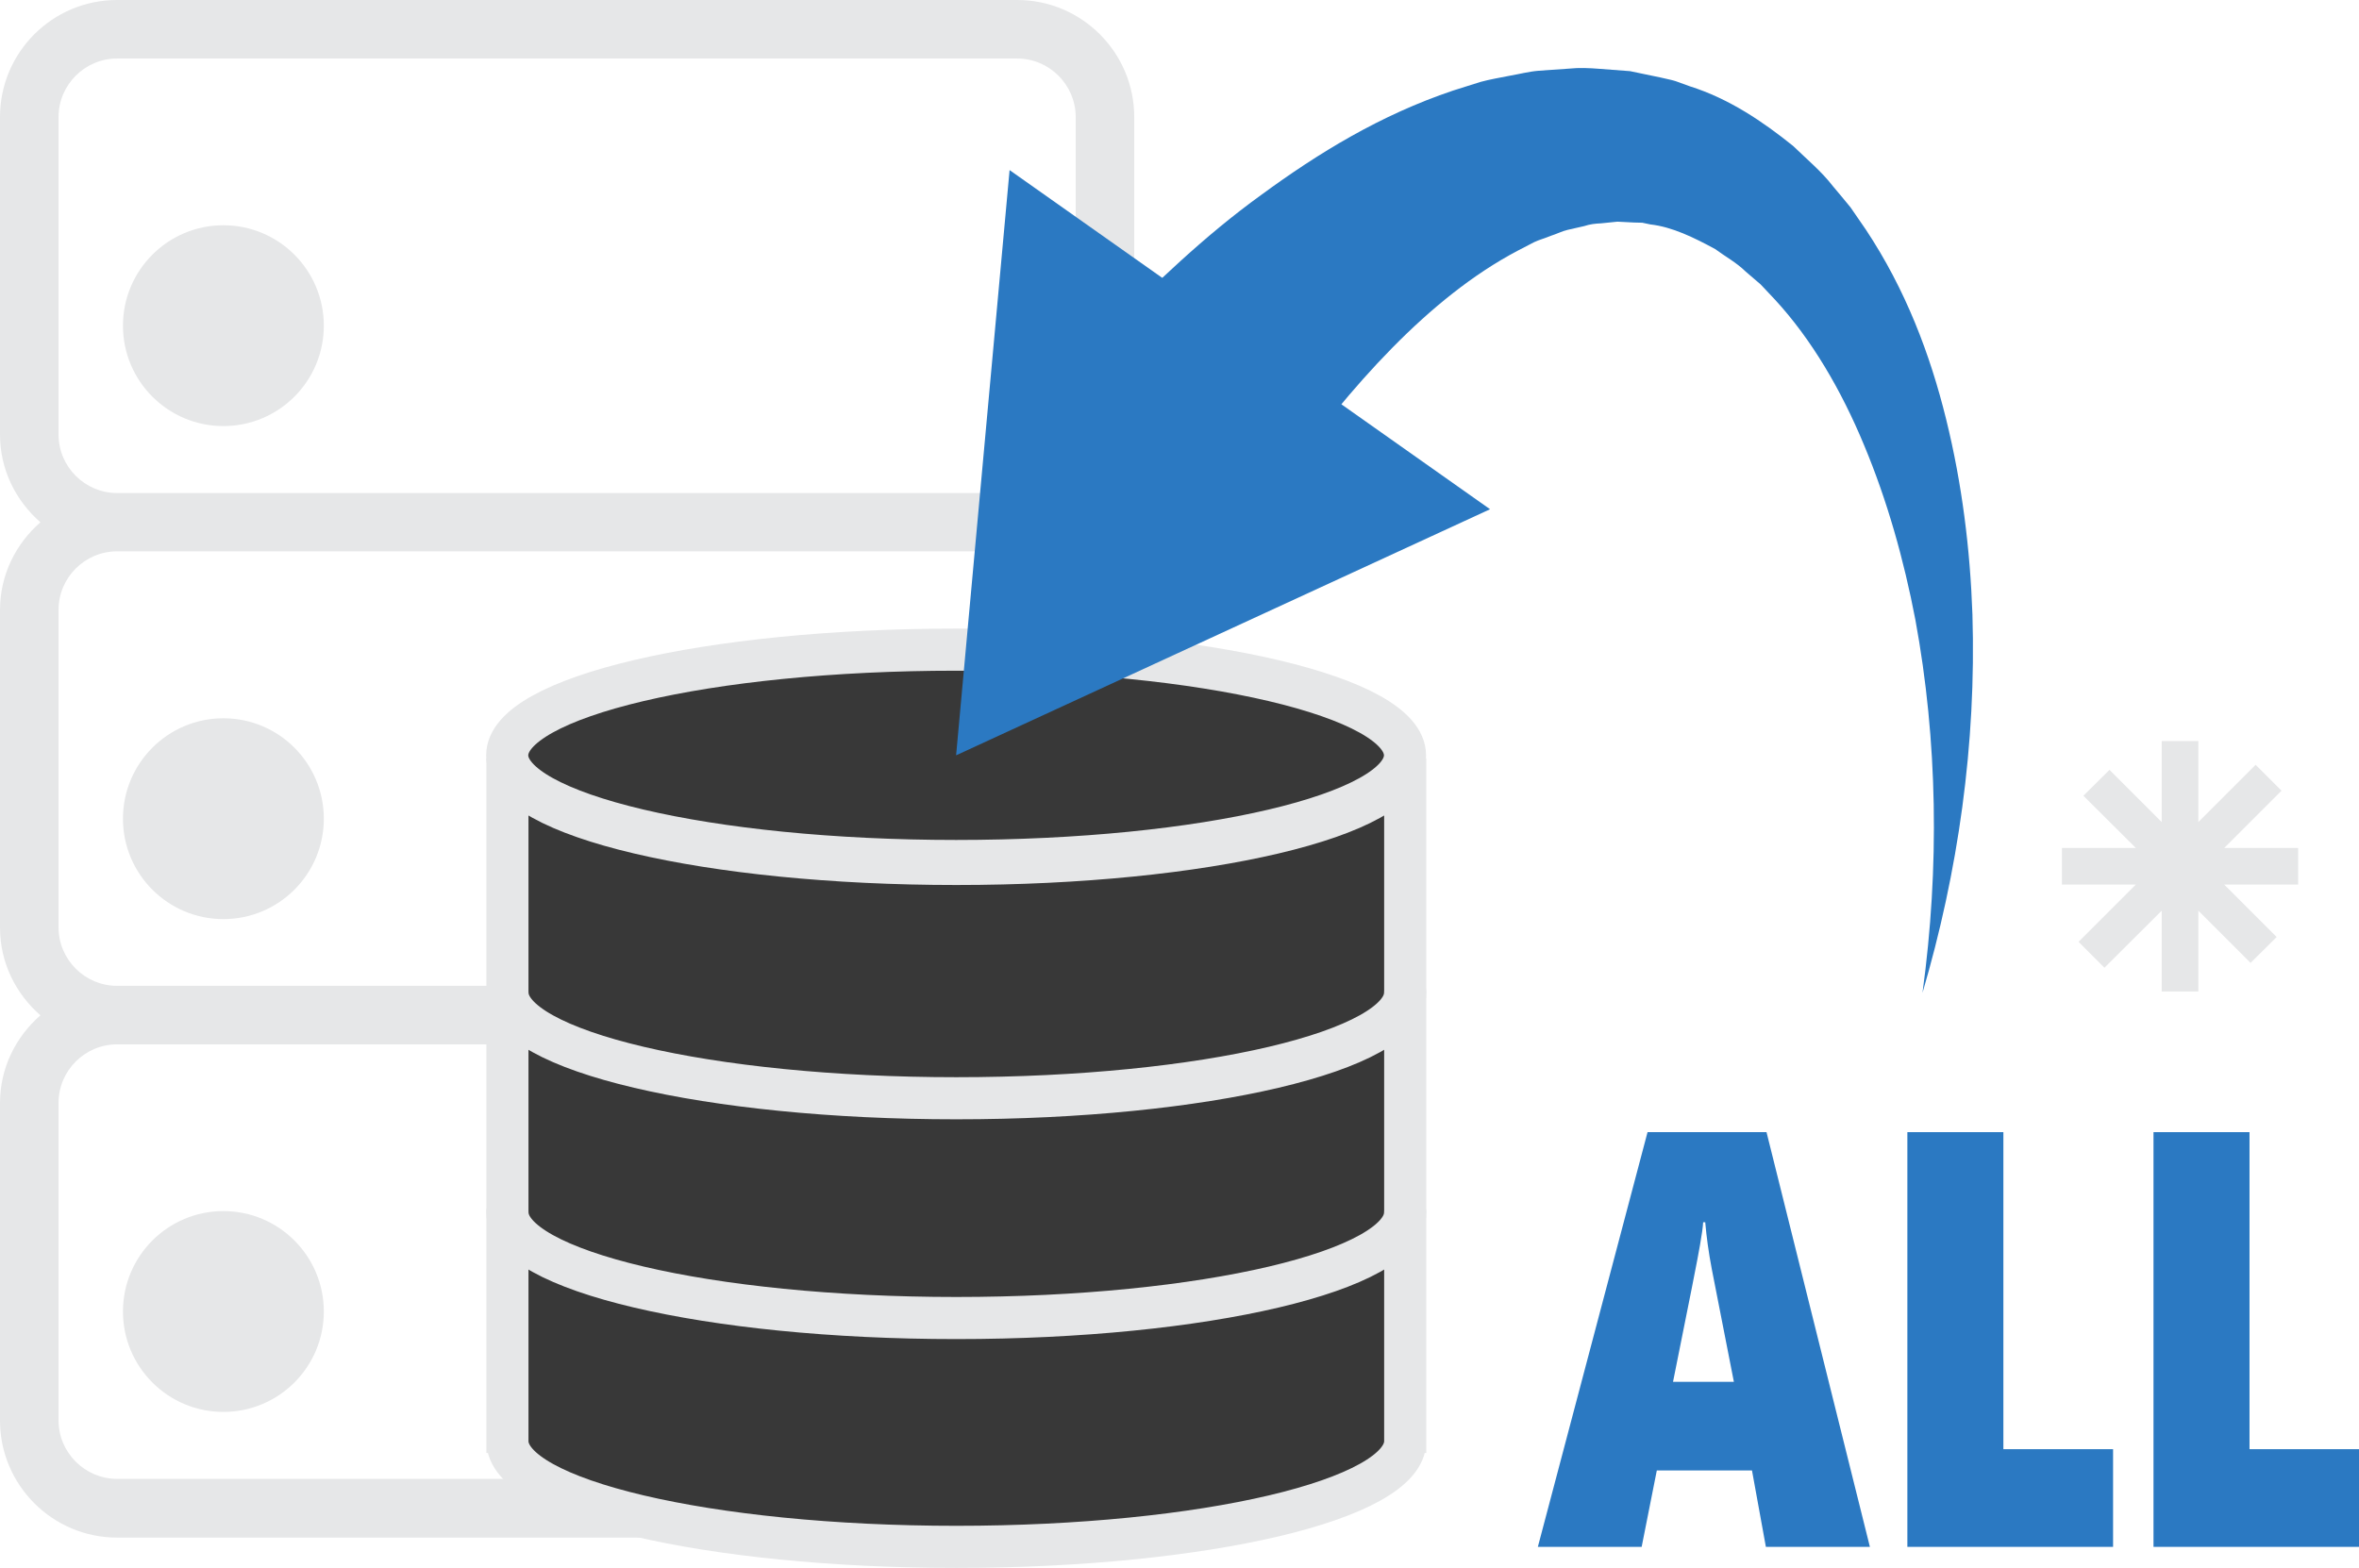
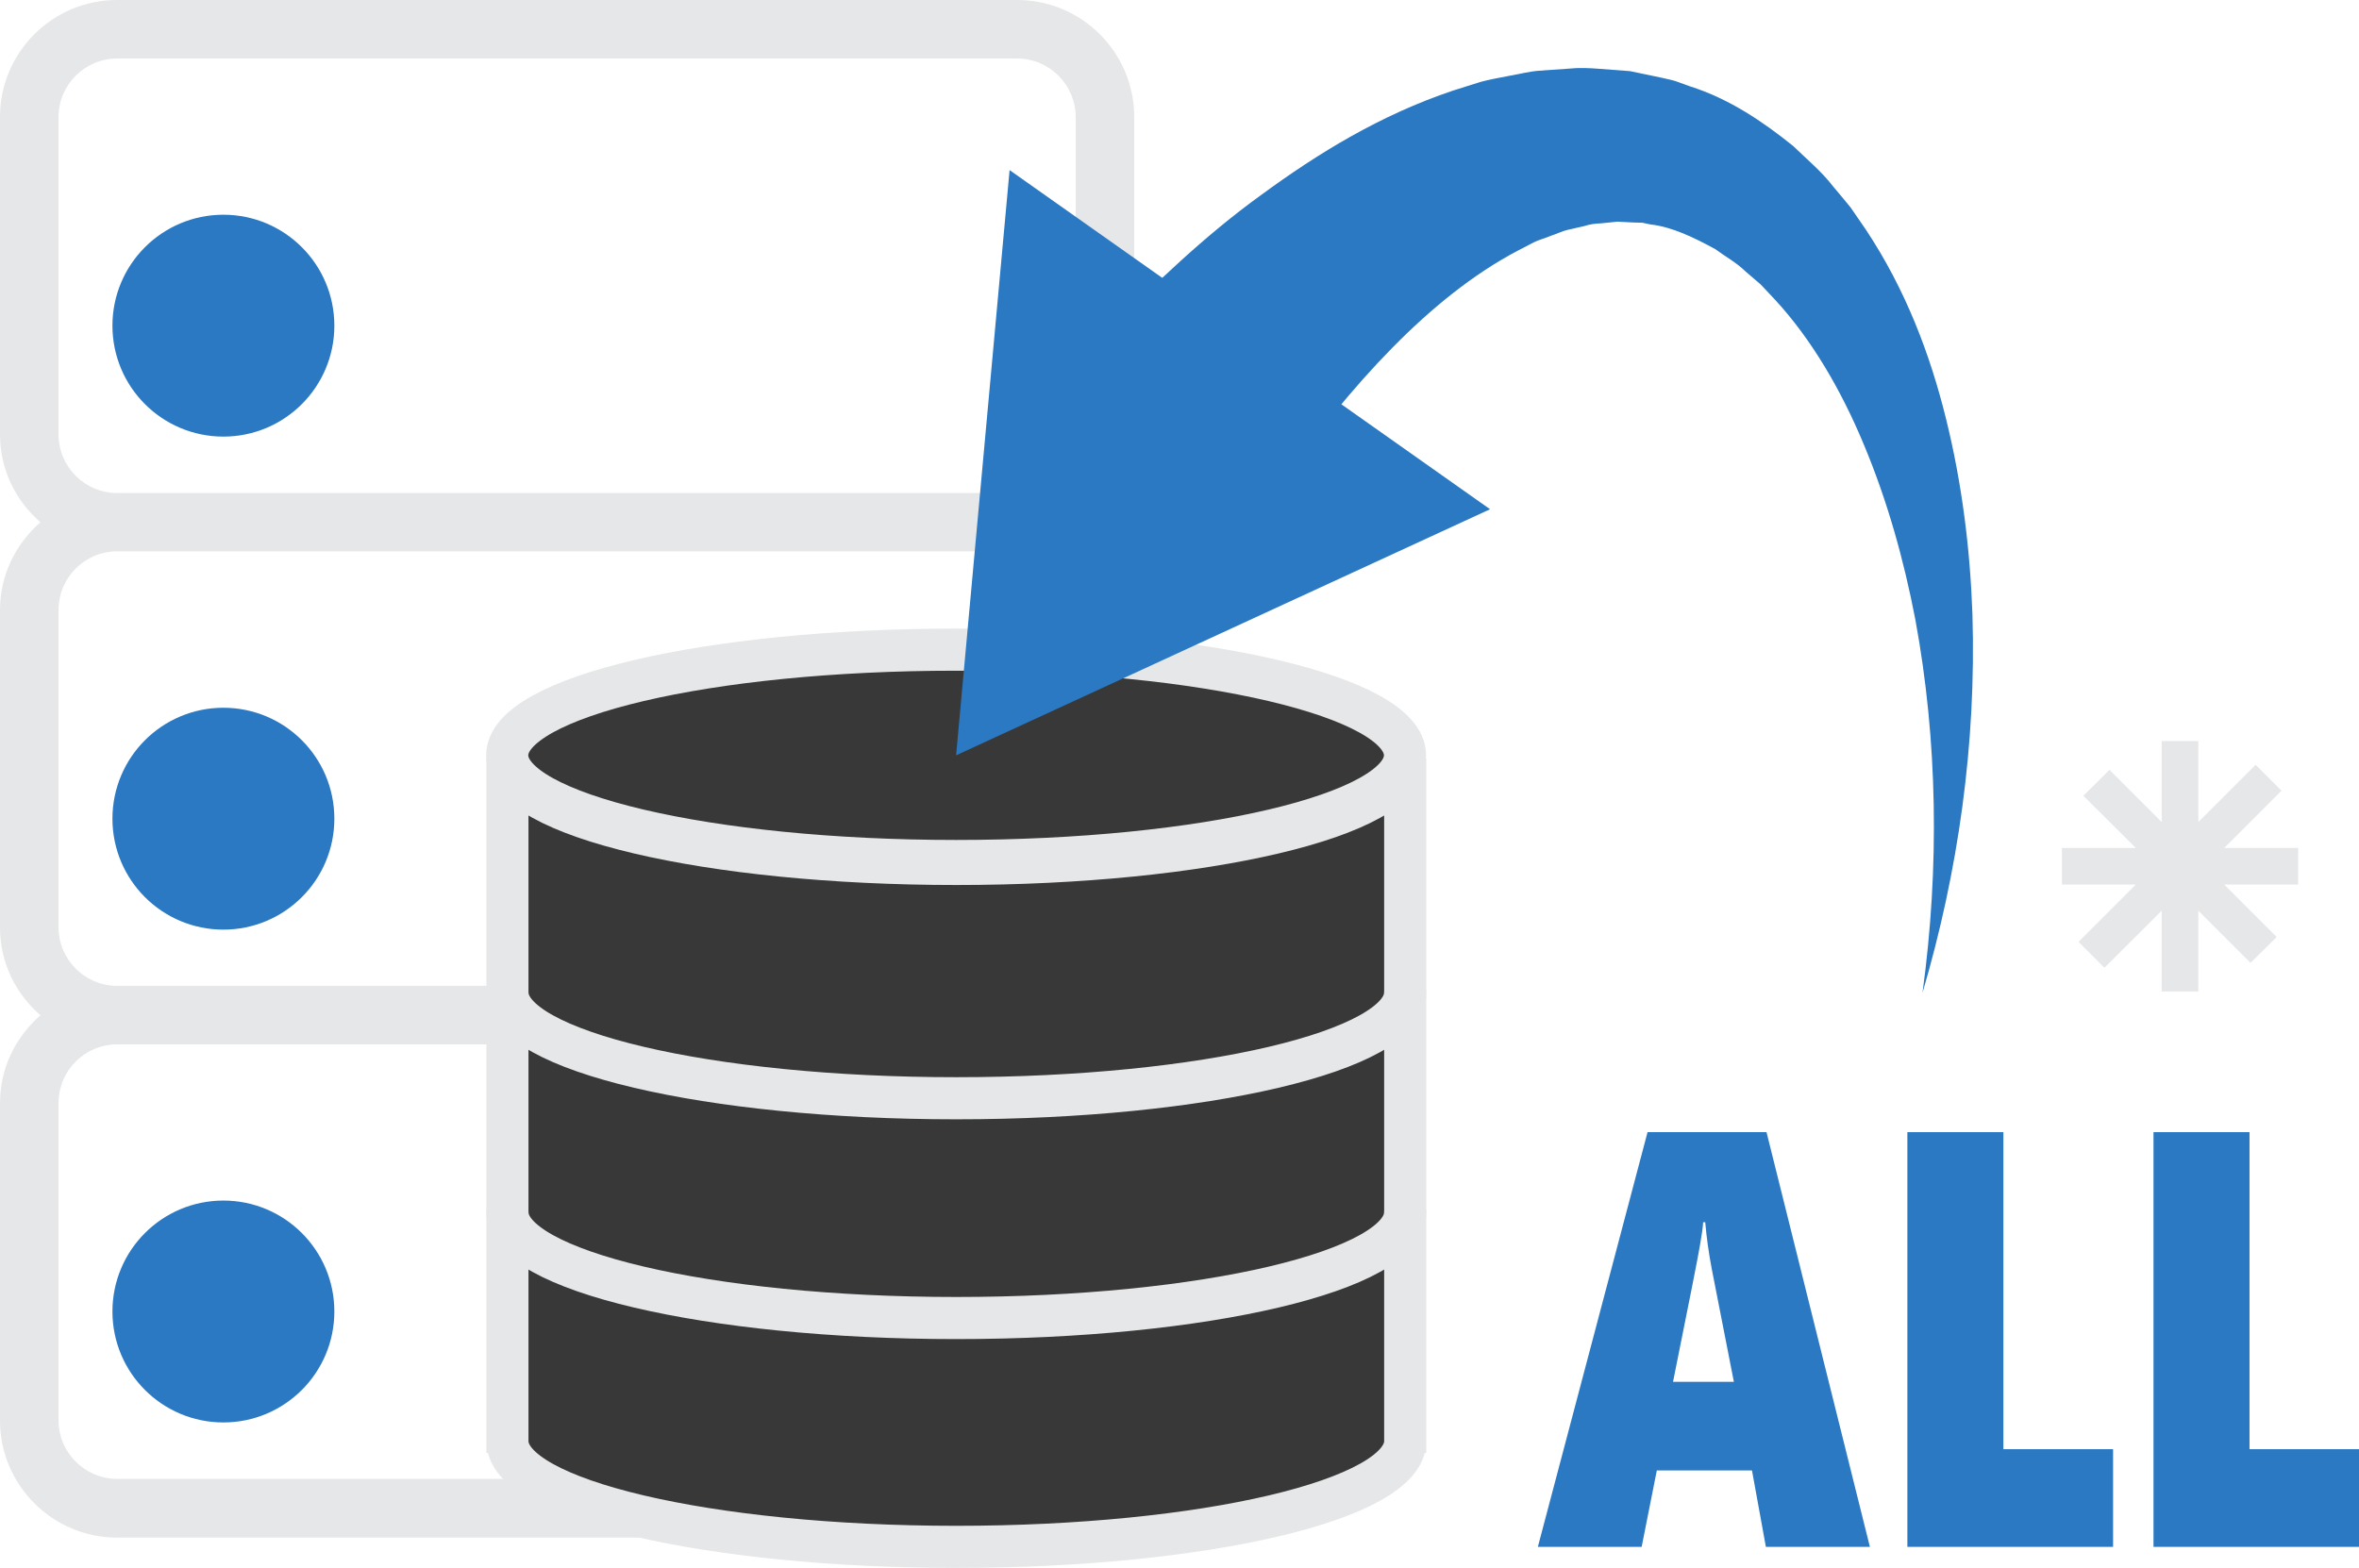
<svg xmlns="http://www.w3.org/2000/svg" id="Layer_2" data-name="Layer 2" viewBox="0 0 112.04 74.48">
  <defs>
    <style>
      .cls-1 {
        fill: #383838;
      }

      .cls-1, .cls-2 {
        stroke: #e6e7e8;
+         stroke-width: 2px;
+       }
+ 
+       .cls-1, .cls-2, .cls-3 {
        stroke-miterlimit: 10;
-         stroke-width: 2px;
      }

      .cls-2 {
        fill: none;
        stroke-linecap: round;
      }

-       .cls-3 {
+       .cls-4 {
        fill: #e6e7e8;
      }

-       .cls-4 {
+       .cls-5, .cls-3 {
        fill: #2b79c2;
+       }
+ 
+       .cls-3 {
+         stroke: #2b79c2;
      }
    </style>
  </defs>
  <g id="NEW_GREY">
    <g>
      <g>
        <circle class="cls-3" cx="10.61" cy="15.47" r="4.77" />
        <circle class="cls-3" cx="10.61" cy="38.89" r="4.77" />
-         <path class="cls-3" d="m53.87,5.56c0-3.06-2.49-5.56-5.56-5.56H5.56C2.49,0,0,2.49,0,5.56v15.08c0,1.67.75,3.15,1.92,4.17-1.17,1.02-1.92,2.5-1.92,4.17v15.08c0,1.67.75,3.15,1.92,4.17-1.17,1.02-1.92,2.5-1.92,4.17v15.08c0,3.06,2.49,5.56,5.56,5.56h42.75c3.07,0,5.56-2.49,5.56-5.56v-15.08c0-1.67-.75-3.15-1.92-4.17,1.17-1.02,1.92-2.5,1.92-4.17v-15.08c0-1.67-.75-3.15-1.92-4.17,1.17-1.02,1.92-2.5,1.92-4.17V5.56ZM2.78,5.56c0-1.53,1.25-2.78,2.78-2.78h42.75c1.53,0,2.78,1.25,2.78,2.78v15.08c0,1.53-1.25,2.78-2.78,2.78H5.56c-1.53,0-2.78-1.25-2.78-2.78V5.56Zm48.31,46.83v15.08c0,1.53-1.25,2.78-2.78,2.78H5.56c-1.53,0-2.78-1.25-2.78-2.78v-15.08c0-1.53,1.25-2.78,2.78-2.78h42.75c1.53,0,2.78,1.25,2.78,2.78Zm-45.53-5.56c-1.53,0-2.78-1.25-2.78-2.78v-15.08c0-1.53,1.25-2.78,2.78-2.78h42.75c1.53,0,2.78,1.25,2.78,2.78v15.08c0,1.53-1.25,2.78-2.78,2.78H5.56Z" />
+         <path class="cls-4" d="m53.87,5.56c0-3.06-2.49-5.56-5.56-5.56H5.56C2.49,0,0,2.49,0,5.56v15.08c0,1.67.75,3.15,1.92,4.17-1.17,1.02-1.92,2.5-1.92,4.17v15.08c0,1.67.75,3.15,1.92,4.17-1.17,1.02-1.92,2.5-1.92,4.17v15.08c0,3.06,2.49,5.56,5.56,5.56h42.75c3.07,0,5.56-2.49,5.56-5.56v-15.08c0-1.67-.75-3.15-1.92-4.17,1.17-1.02,1.92-2.5,1.92-4.17v-15.08c0-1.67-.75-3.15-1.92-4.17,1.17-1.02,1.92-2.5,1.92-4.17V5.56ZM2.78,5.56c0-1.53,1.25-2.78,2.78-2.78h42.75c1.53,0,2.78,1.25,2.78,2.78v15.08c0,1.53-1.25,2.78-2.78,2.78H5.56c-1.53,0-2.78-1.25-2.78-2.78V5.56Zm48.31,46.83v15.08c0,1.53-1.25,2.78-2.78,2.78H5.56c-1.53,0-2.78-1.25-2.78-2.78v-15.08c0-1.53,1.25-2.78,2.78-2.78h42.75c1.53,0,2.78,1.25,2.78,2.78Zm-45.53-5.56c-1.53,0-2.78-1.25-2.78-2.78v-15.08c0-1.53,1.25-2.78,2.78-2.78h42.75c1.53,0,2.78,1.25,2.78,2.78v15.08c0,1.53-1.25,2.78-2.78,2.78H5.56Z" />
        <circle class="cls-3" cx="10.61" cy="62.3" r="4.77" />
        <g>
          <path class="cls-1" d="m24.1,36.02c0,2.77,9.54,5.02,21.32,5.02s21.32-2.25,21.32-5.02v33-.56c0,2.77-9.54,5.02-21.32,5.02s-21.32-2.25-21.32-5.02v.56-33Z" />
          <path class="cls-2" d="m24.1,57.59c0,2.77,9.54,5.02,21.32,5.02s21.32-2.25,21.32-5.02" />
          <ellipse class="cls-1" cx="45.41" cy="35.88" rx="21.32" ry="5.02" />
          <path class="cls-2" d="m24.1,47.15c0,2.77,9.54,5.02,21.32,5.02s21.32-2.25,21.32-5.02" />
        </g>
        <g>
-           <path class="cls-4" d="m91.31,47.15c.81-5.95.72-11.96-.34-17.71-.55-2.87-1.34-5.67-2.43-8.28-1.08-2.61-2.5-5.05-4.26-6.95l-.66-.7-.71-.61c-.45-.44-.98-.72-1.45-1.07-1.02-.55-2.03-1.05-3.08-1.17l-.38-.08c-.13-.01-.27,0-.4-.01l-.78-.04-.79.08c-.26.01-.52.04-.79.13l-.79.18c-.26.06-.53.2-.79.28-.26.11-.53.18-.79.3l-.79.41c-4.23,2.23-7.95,6.46-11.17,10.91l-8.37-7.04c2.31-2.28,4.63-4.55,7.36-6.52,2.7-1.98,5.66-3.8,9.12-4.96l1.3-.41c.44-.12.92-.2,1.37-.29.47-.08.91-.2,1.39-.24l1.44-.1c.47-.05.96-.03,1.45.01l1.45.11,1.44.3c.24.06.48.1.71.17l.69.25c1.87.59,3.47,1.68,4.9,2.83.65.63,1.36,1.22,1.89,1.91.28.34.57.67.84,1.01l.73,1.06c1.89,2.85,3.05,5.92,3.81,9,.76,3.08,1.14,6.18,1.25,9.27.19,6.17-.68,12.25-2.38,18.01Z" />
-           <polygon class="cls-4" points="47.95 8.08 45.41 35.88 70.77 24.19 47.95 8.08" />
+           <path class="cls-5" d="m91.31,47.15c.81-5.95.72-11.96-.34-17.71-.55-2.87-1.34-5.67-2.43-8.28-1.08-2.61-2.5-5.05-4.26-6.95l-.66-.7-.71-.61c-.45-.44-.98-.72-1.45-1.07-1.02-.55-2.03-1.05-3.08-1.17l-.38-.08c-.13-.01-.27,0-.4-.01l-.78-.04-.79.08c-.26.01-.52.04-.79.13l-.79.18c-.26.06-.53.2-.79.28-.26.11-.53.18-.79.3l-.79.41c-4.23,2.23-7.95,6.46-11.17,10.91l-8.37-7.04c2.31-2.28,4.63-4.55,7.36-6.52,2.7-1.98,5.66-3.8,9.12-4.96l1.3-.41c.44-.12.92-.2,1.37-.29.47-.08.91-.2,1.39-.24l1.44-.1c.47-.05.96-.03,1.45.01l1.45.11,1.44.3c.24.06.48.1.71.17l.69.25c1.87.59,3.47,1.68,4.9,2.83.65.63,1.36,1.22,1.89,1.91.28.34.57.67.84,1.01l.73,1.06c1.89,2.85,3.05,5.92,3.81,9,.76,3.08,1.14,6.18,1.25,9.27.19,6.17-.68,12.25-2.38,18.01Z" />
+           <polygon class="cls-5" points="47.95 8.08 45.41 35.88 70.77 24.19 47.95 8.08" />
        </g>
        <g>
-           <path class="cls-4" d="m83.87,73.48l-.66-3.63h-4.52l-.72,3.63h-4.93l5.21-19.7h5.65l4.91,19.7h-4.95Zm-2.87-15.42h-.11c-.01.22-.06.58-.15,1.09-.08.5-.51,2.67-1.28,6.49h2.89l-1.05-5.36c-.15-.79-.25-1.52-.31-2.21Z" />
-           <path class="cls-4" d="m90.59,73.48v-19.7h4.56v15.06h5.21v4.64h-9.77Z" />
-           <path class="cls-4" d="m102.28,73.48v-19.7h4.56v15.06h5.21v4.64h-9.77Z" />
+           <path class="cls-5" d="m83.87,73.48l-.66-3.63h-4.52l-.72,3.63h-4.93l5.21-19.7h5.65l4.91,19.7h-4.95Zm-2.87-15.42h-.11c-.01.22-.06.58-.15,1.09-.08.5-.51,2.67-1.28,6.49h2.89l-1.05-5.36c-.15-.79-.25-1.52-.31-2.21Z" />
+           <path class="cls-5" d="m90.59,73.48v-19.7h4.56v15.06h5.21v4.64h-9.77Z" />
+           <path class="cls-5" d="m102.28,73.48v-19.7h4.56v15.06h5.21v4.64h-9.77Z" />
        </g>
      </g>
-       <polygon class="cls-3" points="109.15 40.28 105.64 40.28 108.36 37.56 107.13 36.33 104.41 39.05 104.41 35.2 102.67 35.2 102.67 39.05 100.19 36.57 98.95 37.8 101.44 40.28 97.93 40.28 97.93 42.02 101.44 42.02 98.72 44.74 99.95 45.97 102.67 43.26 102.67 47.1 104.41 47.1 104.41 43.26 106.89 45.74 108.13 44.51 105.64 42.02 109.15 42.02 109.15 40.28" />
+       <polygon class="cls-4" points="109.15 40.28 105.64 40.28 108.36 37.56 107.13 36.33 104.41 39.05 104.41 35.2 102.67 35.2 102.67 39.05 100.19 36.57 98.95 37.8 101.44 40.28 97.93 40.28 97.93 42.02 101.44 42.02 98.72 44.74 99.95 45.97 102.67 43.26 102.67 47.1 104.41 47.1 104.41 43.26 106.89 45.74 108.13 44.51 105.64 42.02 109.15 42.02 109.15 40.28" />
    </g>
  </g>
</svg>
